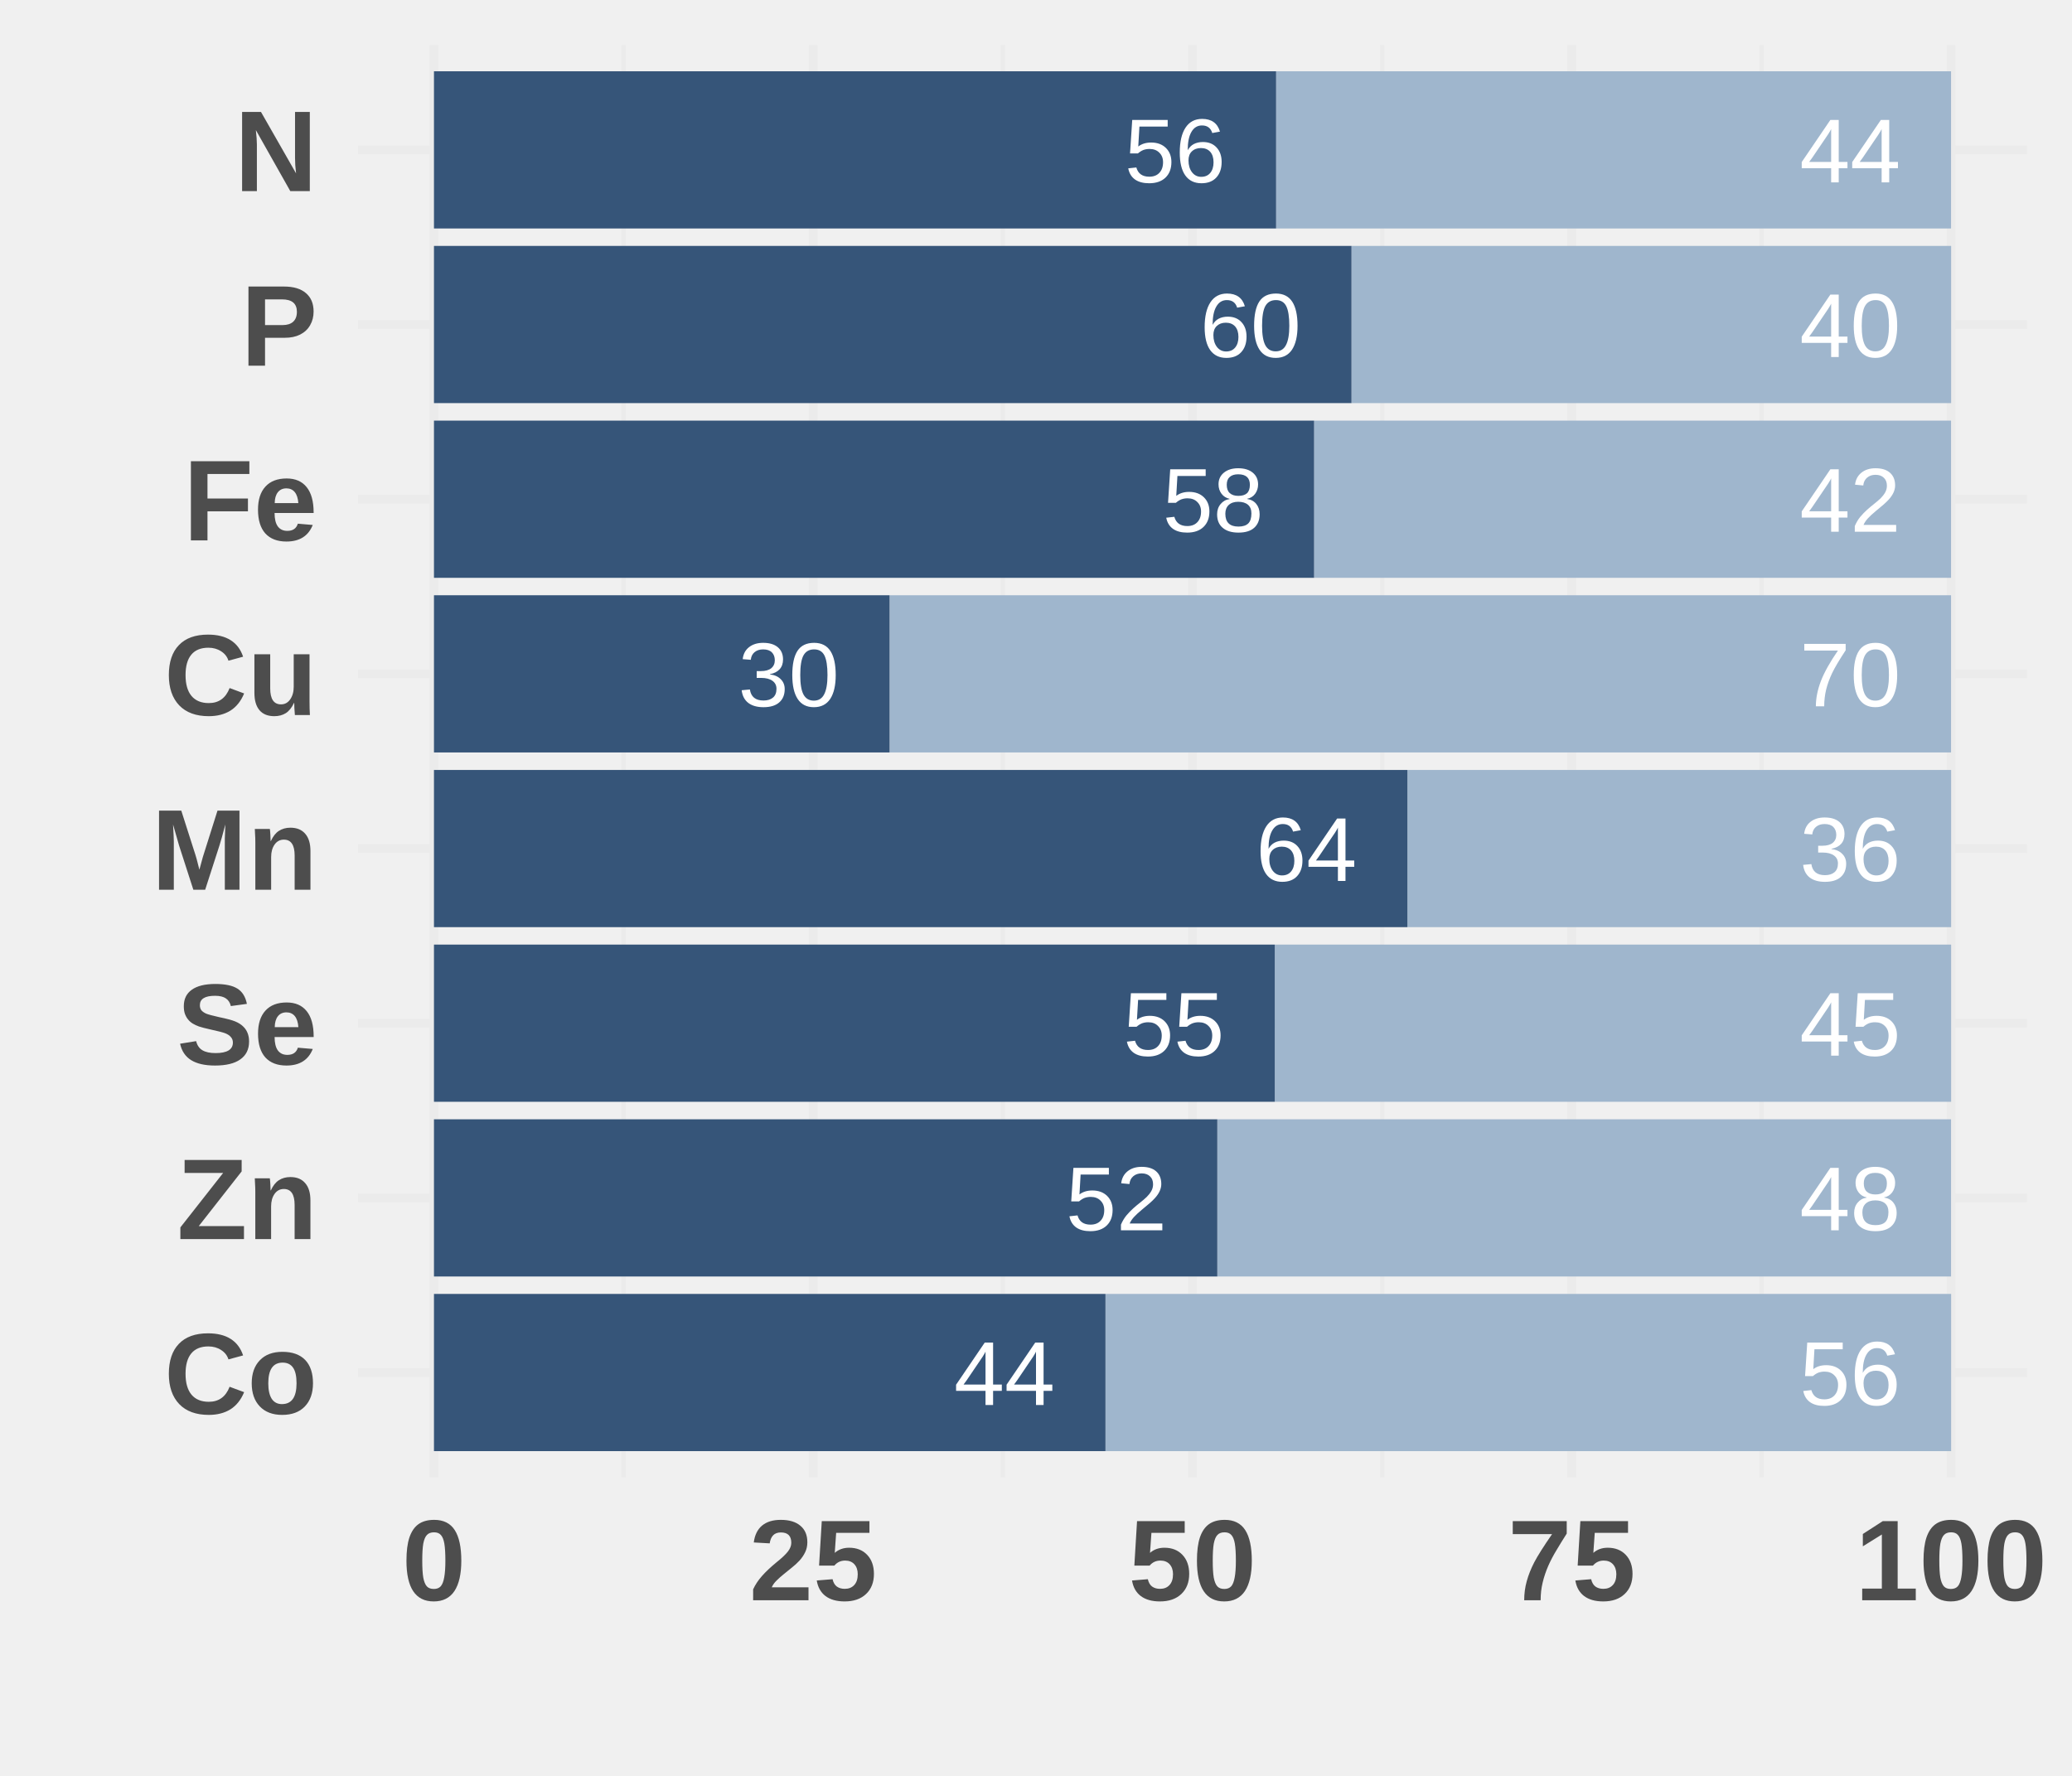
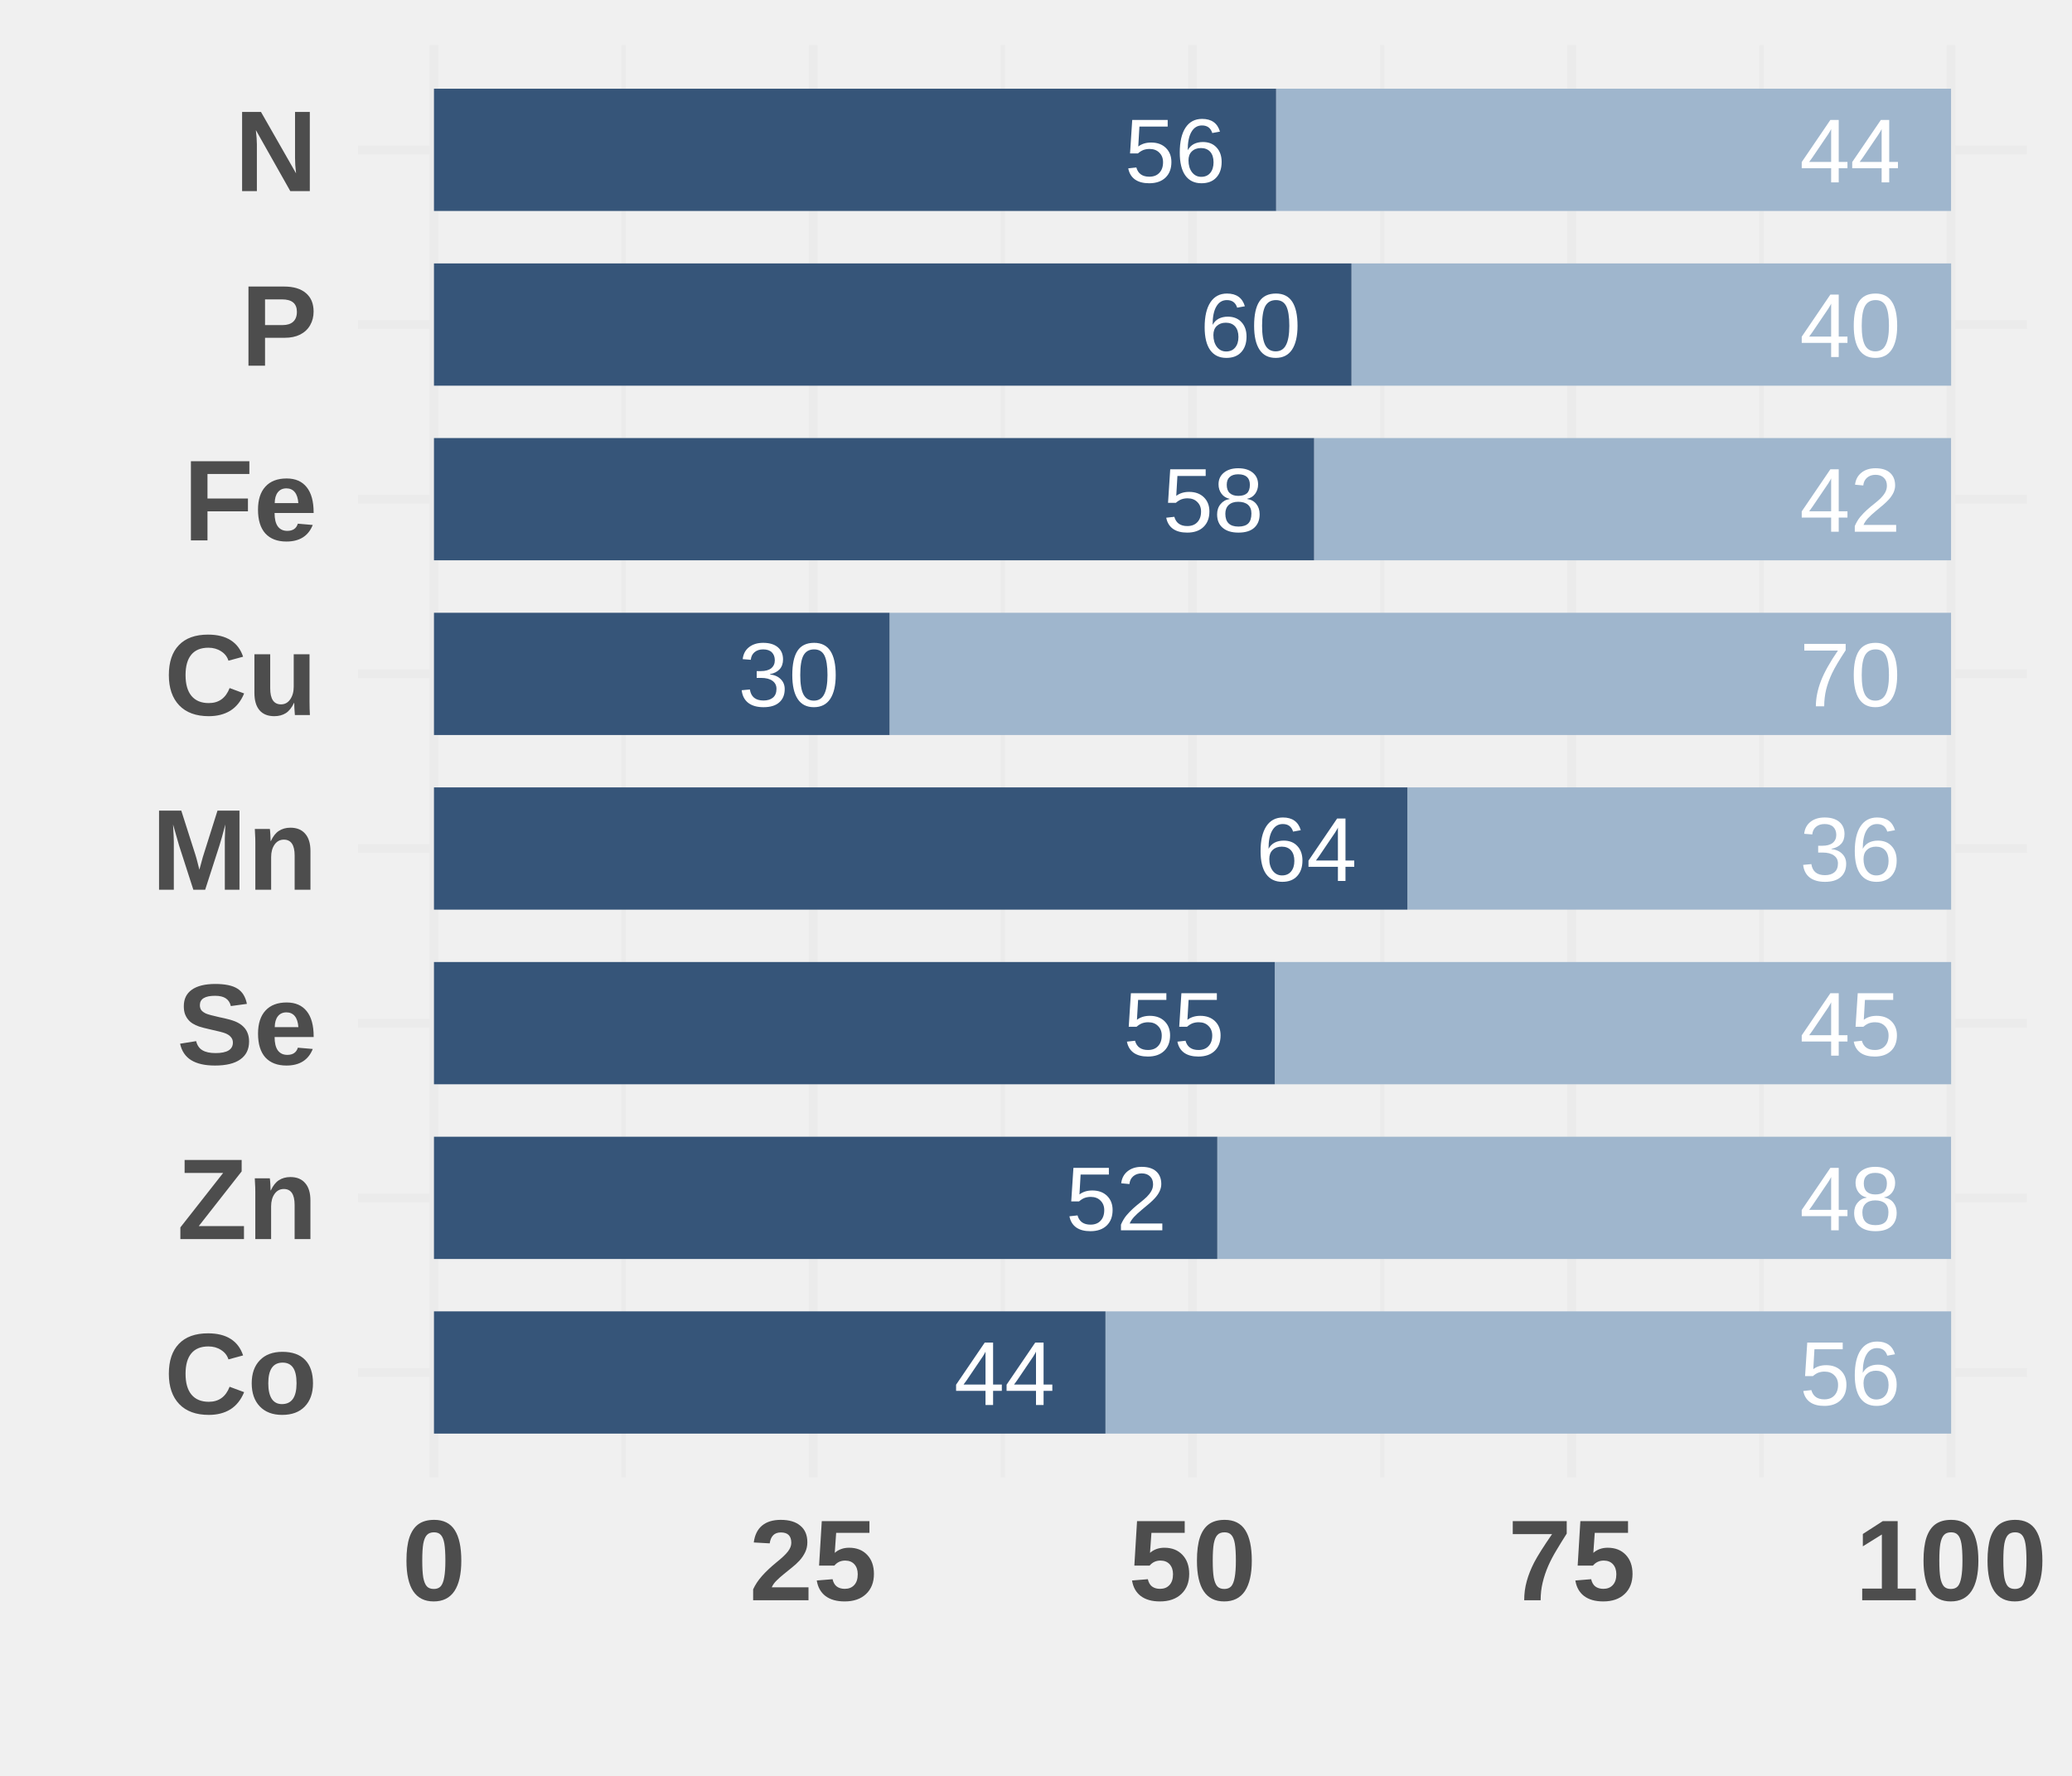
<svg xmlns="http://www.w3.org/2000/svg" class="svglite" width="252.00pt" height="216.00pt" viewBox="0 0 252.00 216.00">
  <defs>
    <style type="text/css">
    .svglite line, .svglite polyline, .svglite polygon, .svglite path, .svglite rect, .svglite circle {
      fill: none;
      stroke: #000000;
      stroke-linecap: round;
      stroke-linejoin: round;
      stroke-miterlimit: 10.00;
    }
    .svglite text {
      white-space: pre;
    }
  </style>
  </defs>
  <rect width="100%" height="100%" style="stroke: none; fill: none;" />
  <defs>
    <clipPath id="cpMC4wMHwyNTIuMDB8MC4wMHwyMTYuMDA=">
      <rect x="0.00" y="0.00" width="252.00" height="216.00" />
    </clipPath>
  </defs>
  <g clip-path="url(#cpMC4wMHwyNTIuMDB8MC4wMHwyMTYuMDA=)">
</g>
  <defs>
    <clipPath id="cpNDMuNTV8MjQ2LjUyfDUuNDh8MTc5LjY5">
      <rect x="43.55" y="5.48" width="202.97" height="174.21" />
    </clipPath>
  </defs>
  <g clip-path="url(#cpNDMuNTV8MjQ2LjUyfDUuNDh8MTc5LjY5)">
    <polyline points="75.84,179.69 75.84,5.48 " style="stroke-width: 0.53; stroke: #EBEBEB; stroke-linecap: butt;" />
    <polyline points="121.97,179.69 121.97,5.48 " style="stroke-width: 0.53; stroke: #EBEBEB; stroke-linecap: butt;" />
    <polyline points="168.10,179.69 168.10,5.48 " style="stroke-width: 0.53; stroke: #EBEBEB; stroke-linecap: butt;" />
    <polyline points="214.23,179.69 214.23,5.48 " style="stroke-width: 0.53; stroke: #EBEBEB; stroke-linecap: butt;" />
    <polyline points="43.55,166.94 246.52,166.94 " style="stroke-width: 1.07; stroke: #EBEBEB; stroke-linecap: butt;" />
    <polyline points="43.55,145.70 246.52,145.70 " style="stroke-width: 1.07; stroke: #EBEBEB; stroke-linecap: butt;" />
    <polyline points="43.55,124.45 246.52,124.45 " style="stroke-width: 1.07; stroke: #EBEBEB; stroke-linecap: butt;" />
    <polyline points="43.55,103.21 246.52,103.21 " style="stroke-width: 1.07; stroke: #EBEBEB; stroke-linecap: butt;" />
    <polyline points="43.55,81.96 246.52,81.96 " style="stroke-width: 1.07; stroke: #EBEBEB; stroke-linecap: butt;" />
    <polyline points="43.55,60.72 246.52,60.72 " style="stroke-width: 1.07; stroke: #EBEBEB; stroke-linecap: butt;" />
    <polyline points="43.55,39.47 246.52,39.47 " style="stroke-width: 1.07; stroke: #EBEBEB; stroke-linecap: butt;" />
    <polyline points="43.55,18.23 246.52,18.23 " style="stroke-width: 1.07; stroke: #EBEBEB; stroke-linecap: butt;" />
    <polyline points="52.78,179.69 52.78,5.48 " style="stroke-width: 1.07; stroke: #EBEBEB; stroke-linecap: butt;" />
    <polyline points="98.90,179.69 98.90,5.48 " style="stroke-width: 1.07; stroke: #EBEBEB; stroke-linecap: butt;" />
    <polyline points="145.03,179.69 145.03,5.48 " style="stroke-width: 1.07; stroke: #EBEBEB; stroke-linecap: butt;" />
    <polyline points="191.16,179.69 191.16,5.48 " style="stroke-width: 1.07; stroke: #EBEBEB; stroke-linecap: butt;" />
    <polyline points="237.29,179.69 237.29,5.48 " style="stroke-width: 1.07; stroke: #EBEBEB; stroke-linecap: butt;" />
-     <rect x="155.19" y="8.67" width="82.10" height="19.12" style="stroke-width: 1.07; stroke: none; stroke-linecap: square; stroke-linejoin: miter; fill: #9FB6CD;" />
-     <rect x="164.37" y="29.91" width="72.93" height="19.12" style="stroke-width: 1.07; stroke: none; stroke-linecap: square; stroke-linejoin: miter; fill: #9FB6CD;" />
-     <rect x="159.81" y="51.16" width="77.48" height="19.12" style="stroke-width: 1.07; stroke: none; stroke-linecap: square; stroke-linejoin: miter; fill: #9FB6CD;" />
-     <rect x="108.19" y="72.40" width="129.10" height="19.12" style="stroke-width: 1.07; stroke: none; stroke-linecap: square; stroke-linejoin: miter; fill: #9FB6CD;" />
-     <rect x="171.17" y="93.65" width="66.13" height="19.12" style="stroke-width: 1.07; stroke: none; stroke-linecap: square; stroke-linejoin: miter; fill: #9FB6CD;" />
-     <rect x="155.04" y="114.89" width="82.26" height="19.12" style="stroke-width: 1.07; stroke: none; stroke-linecap: square; stroke-linejoin: miter; fill: #9FB6CD;" />
-     <rect x="148.04" y="136.14" width="89.25" height="19.12" style="stroke-width: 1.07; stroke: none; stroke-linecap: square; stroke-linejoin: miter; fill: #9FB6CD;" />
-     <rect x="134.45" y="157.38" width="102.85" height="19.12" style="stroke-width: 1.07; stroke: none; stroke-linecap: square; stroke-linejoin: miter; fill: #9FB6CD;" />
-     <rect x="52.78" y="8.67" width="102.42" height="19.12" style="stroke-width: 1.07; stroke: none; stroke-linecap: square; stroke-linejoin: miter; fill: #365579;" />
-     <rect x="52.78" y="29.91" width="111.59" height="19.12" style="stroke-width: 1.07; stroke: none; stroke-linecap: square; stroke-linejoin: miter; fill: #365579;" />
-     <rect x="52.78" y="51.16" width="107.04" height="19.12" style="stroke-width: 1.07; stroke: none; stroke-linecap: square; stroke-linejoin: miter; fill: #365579;" />
-     <rect x="52.78" y="72.40" width="55.41" height="19.12" style="stroke-width: 1.07; stroke: none; stroke-linecap: square; stroke-linejoin: miter; fill: #365579;" />
-     <rect x="52.78" y="93.65" width="118.39" height="19.12" style="stroke-width: 1.07; stroke: none; stroke-linecap: square; stroke-linejoin: miter; fill: #365579;" />
-     <rect x="52.78" y="114.89" width="102.26" height="19.12" style="stroke-width: 1.07; stroke: none; stroke-linecap: square; stroke-linejoin: miter; fill: #365579;" />
-     <rect x="52.78" y="136.14" width="95.27" height="19.12" style="stroke-width: 1.07; stroke: none; stroke-linecap: square; stroke-linejoin: miter; fill: #365579;" />
-     <rect x="52.78" y="157.38" width="81.67" height="19.12" style="stroke-width: 1.07; stroke: none; stroke-linecap: square; stroke-linejoin: miter; fill: #365579;" />
+     <rect x="155.19" y="10.79" width="82.10" height="14.87" style="stroke-width: 1.07; stroke: none; stroke-linecap: square; stroke-linejoin: miter; fill: #9FB6CD;" />
+     <rect x="164.37" y="32.04" width="72.93" height="14.87" style="stroke-width: 1.07; stroke: none; stroke-linecap: square; stroke-linejoin: miter; fill: #9FB6CD;" />
+     <rect x="159.81" y="53.28" width="77.48" height="14.87" style="stroke-width: 1.07; stroke: none; stroke-linecap: square; stroke-linejoin: miter; fill: #9FB6CD;" />
+     <rect x="108.19" y="74.53" width="129.10" height="14.87" style="stroke-width: 1.07; stroke: none; stroke-linecap: square; stroke-linejoin: miter; fill: #9FB6CD;" />
+     <rect x="171.17" y="95.77" width="66.13" height="14.87" style="stroke-width: 1.07; stroke: none; stroke-linecap: square; stroke-linejoin: miter; fill: #9FB6CD;" />
+     <rect x="155.04" y="117.01" width="82.26" height="14.87" style="stroke-width: 1.07; stroke: none; stroke-linecap: square; stroke-linejoin: miter; fill: #9FB6CD;" />
+     <rect x="148.04" y="138.26" width="89.25" height="14.87" style="stroke-width: 1.07; stroke: none; stroke-linecap: square; stroke-linejoin: miter; fill: #9FB6CD;" />
+     <rect x="134.45" y="159.50" width="102.85" height="14.87" style="stroke-width: 1.07; stroke: none; stroke-linecap: square; stroke-linejoin: miter; fill: #9FB6CD;" />
+     <rect x="52.78" y="10.79" width="102.42" height="14.87" style="stroke-width: 1.07; stroke: none; stroke-linecap: square; stroke-linejoin: miter; fill: #365579;" />
+     <rect x="52.78" y="32.04" width="111.59" height="14.87" style="stroke-width: 1.07; stroke: none; stroke-linecap: square; stroke-linejoin: miter; fill: #365579;" />
+     <rect x="52.78" y="53.28" width="107.04" height="14.87" style="stroke-width: 1.07; stroke: none; stroke-linecap: square; stroke-linejoin: miter; fill: #365579;" />
+     <rect x="52.78" y="74.53" width="55.41" height="14.87" style="stroke-width: 1.07; stroke: none; stroke-linecap: square; stroke-linejoin: miter; fill: #365579;" />
+     <rect x="52.78" y="95.77" width="118.39" height="14.87" style="stroke-width: 1.07; stroke: none; stroke-linecap: square; stroke-linejoin: miter; fill: #365579;" />
+     <rect x="52.78" y="117.01" width="102.26" height="14.87" style="stroke-width: 1.07; stroke: none; stroke-linecap: square; stroke-linejoin: miter; fill: #365579;" />
+     <rect x="52.78" y="138.26" width="95.27" height="14.87" style="stroke-width: 1.07; stroke: none; stroke-linecap: square; stroke-linejoin: miter; fill: #365579;" />
+     <rect x="52.78" y="159.50" width="81.67" height="14.87" style="stroke-width: 1.07; stroke: none; stroke-linecap: square; stroke-linejoin: miter; fill: #365579;" />
    <text x="231.16" y="22.18" text-anchor="end" style="font-size: 11.04px;fill: #FFFFFF; font-family: &quot;Arial&quot;;" textLength="12.27px" lengthAdjust="spacingAndGlyphs">44</text>
    <text x="231.16" y="43.42" text-anchor="end" style="font-size: 11.04px;fill: #FFFFFF; font-family: &quot;Arial&quot;;" textLength="12.27px" lengthAdjust="spacingAndGlyphs">40</text>
    <text x="231.16" y="64.67" text-anchor="end" style="font-size: 11.04px;fill: #FFFFFF; font-family: &quot;Arial&quot;;" textLength="12.27px" lengthAdjust="spacingAndGlyphs">42</text>
    <text x="231.16" y="85.91" text-anchor="end" style="font-size: 11.04px;fill: #FFFFFF; font-family: &quot;Arial&quot;;" textLength="12.27px" lengthAdjust="spacingAndGlyphs">70</text>
    <text x="231.16" y="107.15" text-anchor="end" style="font-size: 11.04px;fill: #FFFFFF; font-family: &quot;Arial&quot;;" textLength="12.27px" lengthAdjust="spacingAndGlyphs">36</text>
    <text x="231.16" y="128.40" text-anchor="end" style="font-size: 11.04px;fill: #FFFFFF; font-family: &quot;Arial&quot;;" textLength="12.27px" lengthAdjust="spacingAndGlyphs">45</text>
    <text x="231.16" y="149.64" text-anchor="end" style="font-size: 11.04px;fill: #FFFFFF; font-family: &quot;Arial&quot;;" textLength="12.27px" lengthAdjust="spacingAndGlyphs">48</text>
    <text x="231.16" y="170.89" text-anchor="end" style="font-size: 11.04px;fill: #FFFFFF; font-family: &quot;Arial&quot;;" textLength="12.27px" lengthAdjust="spacingAndGlyphs">56</text>
    <text x="149.06" y="22.18" text-anchor="end" style="font-size: 11.04px;fill: #FFFFFF; font-family: &quot;Arial&quot;;" textLength="12.27px" lengthAdjust="spacingAndGlyphs">56</text>
    <text x="158.23" y="43.42" text-anchor="end" style="font-size: 11.04px;fill: #FFFFFF; font-family: &quot;Arial&quot;;" textLength="12.27px" lengthAdjust="spacingAndGlyphs">60</text>
    <text x="153.68" y="64.67" text-anchor="end" style="font-size: 11.04px;fill: #FFFFFF; font-family: &quot;Arial&quot;;" textLength="12.27px" lengthAdjust="spacingAndGlyphs">58</text>
    <text x="102.06" y="85.91" text-anchor="end" style="font-size: 11.04px;fill: #FFFFFF; font-family: &quot;Arial&quot;;" textLength="12.27px" lengthAdjust="spacingAndGlyphs">30</text>
    <text x="165.03" y="107.15" text-anchor="end" style="font-size: 11.04px;fill: #FFFFFF; font-family: &quot;Arial&quot;;" textLength="12.27px" lengthAdjust="spacingAndGlyphs">64</text>
    <text x="148.90" y="128.40" text-anchor="end" style="font-size: 11.04px;fill: #FFFFFF; font-family: &quot;Arial&quot;;" textLength="12.27px" lengthAdjust="spacingAndGlyphs">55</text>
    <text x="141.91" y="149.64" text-anchor="end" style="font-size: 11.04px;fill: #FFFFFF; font-family: &quot;Arial&quot;;" textLength="12.27px" lengthAdjust="spacingAndGlyphs">52</text>
    <text x="128.31" y="170.89" text-anchor="end" style="font-size: 11.04px;fill: #FFFFFF; font-family: &quot;Arial&quot;;" textLength="12.27px" lengthAdjust="spacingAndGlyphs">44</text>
  </g>
  <g clip-path="url(#cpMC4wMHwyNTIuMDB8MC4wMHwyMTYuMDA=)">
    <text x="38.62" y="171.95" text-anchor="end" style="font-size: 14.00px; font-weight: bold;fill: #4D4D4D; font-family: &quot;Arial&quot;;" textLength="18.66px" lengthAdjust="spacingAndGlyphs">Co</text>
    <text x="38.62" y="150.71" text-anchor="end" style="font-size: 14.00px; font-weight: bold;fill: #4D4D4D; font-family: &quot;Arial&quot;;" textLength="17.09px" lengthAdjust="spacingAndGlyphs">Zn</text>
    <text x="38.62" y="129.46" text-anchor="end" style="font-size: 14.00px; font-weight: bold;fill: #4D4D4D; font-family: &quot;Arial&quot;;" textLength="17.12px" lengthAdjust="spacingAndGlyphs">Se</text>
    <text x="38.62" y="108.22" text-anchor="end" style="font-size: 14.00px; font-weight: bold;fill: #4D4D4D; font-family: &quot;Arial&quot;;" textLength="20.20px" lengthAdjust="spacingAndGlyphs">Mn</text>
    <text x="38.62" y="86.97" text-anchor="end" style="font-size: 14.00px; font-weight: bold;fill: #4D4D4D; font-family: &quot;Arial&quot;;" textLength="18.66px" lengthAdjust="spacingAndGlyphs">Cu</text>
    <text x="38.62" y="65.73" text-anchor="end" style="font-size: 14.00px; font-weight: bold;fill: #4D4D4D; font-family: &quot;Arial&quot;;" textLength="16.33px" lengthAdjust="spacingAndGlyphs">Fe</text>
    <text x="38.62" y="44.48" text-anchor="end" style="font-size: 14.00px; font-weight: bold;fill: #4D4D4D; font-family: &quot;Arial&quot;;" textLength="9.34px" lengthAdjust="spacingAndGlyphs">P</text>
    <text x="38.62" y="23.24" text-anchor="end" style="font-size: 14.00px; font-weight: bold;fill: #4D4D4D; font-family: &quot;Arial&quot;;" textLength="10.11px" lengthAdjust="spacingAndGlyphs">N</text>
    <text x="52.78" y="194.64" text-anchor="middle" style="font-size: 14.00px; font-weight: bold;fill: #4D4D4D; font-family: &quot;Arial&quot;;" textLength="7.78px" lengthAdjust="spacingAndGlyphs">0</text>
    <text x="98.90" y="194.64" text-anchor="middle" style="font-size: 14.00px; font-weight: bold;fill: #4D4D4D; font-family: &quot;Arial&quot;;" textLength="15.57px" lengthAdjust="spacingAndGlyphs">25</text>
    <text x="145.03" y="194.64" text-anchor="middle" style="font-size: 14.00px; font-weight: bold;fill: #4D4D4D; font-family: &quot;Arial&quot;;" textLength="15.57px" lengthAdjust="spacingAndGlyphs">50</text>
    <text x="191.16" y="194.64" text-anchor="middle" style="font-size: 14.00px; font-weight: bold;fill: #4D4D4D; font-family: &quot;Arial&quot;;" textLength="15.57px" lengthAdjust="spacingAndGlyphs">75</text>
    <text x="237.29" y="194.64" text-anchor="middle" style="font-size: 14.00px; font-weight: bold;fill: #4D4D4D; font-family: &quot;Arial&quot;;" textLength="23.35px" lengthAdjust="spacingAndGlyphs">100</text>
  </g>
</svg>
